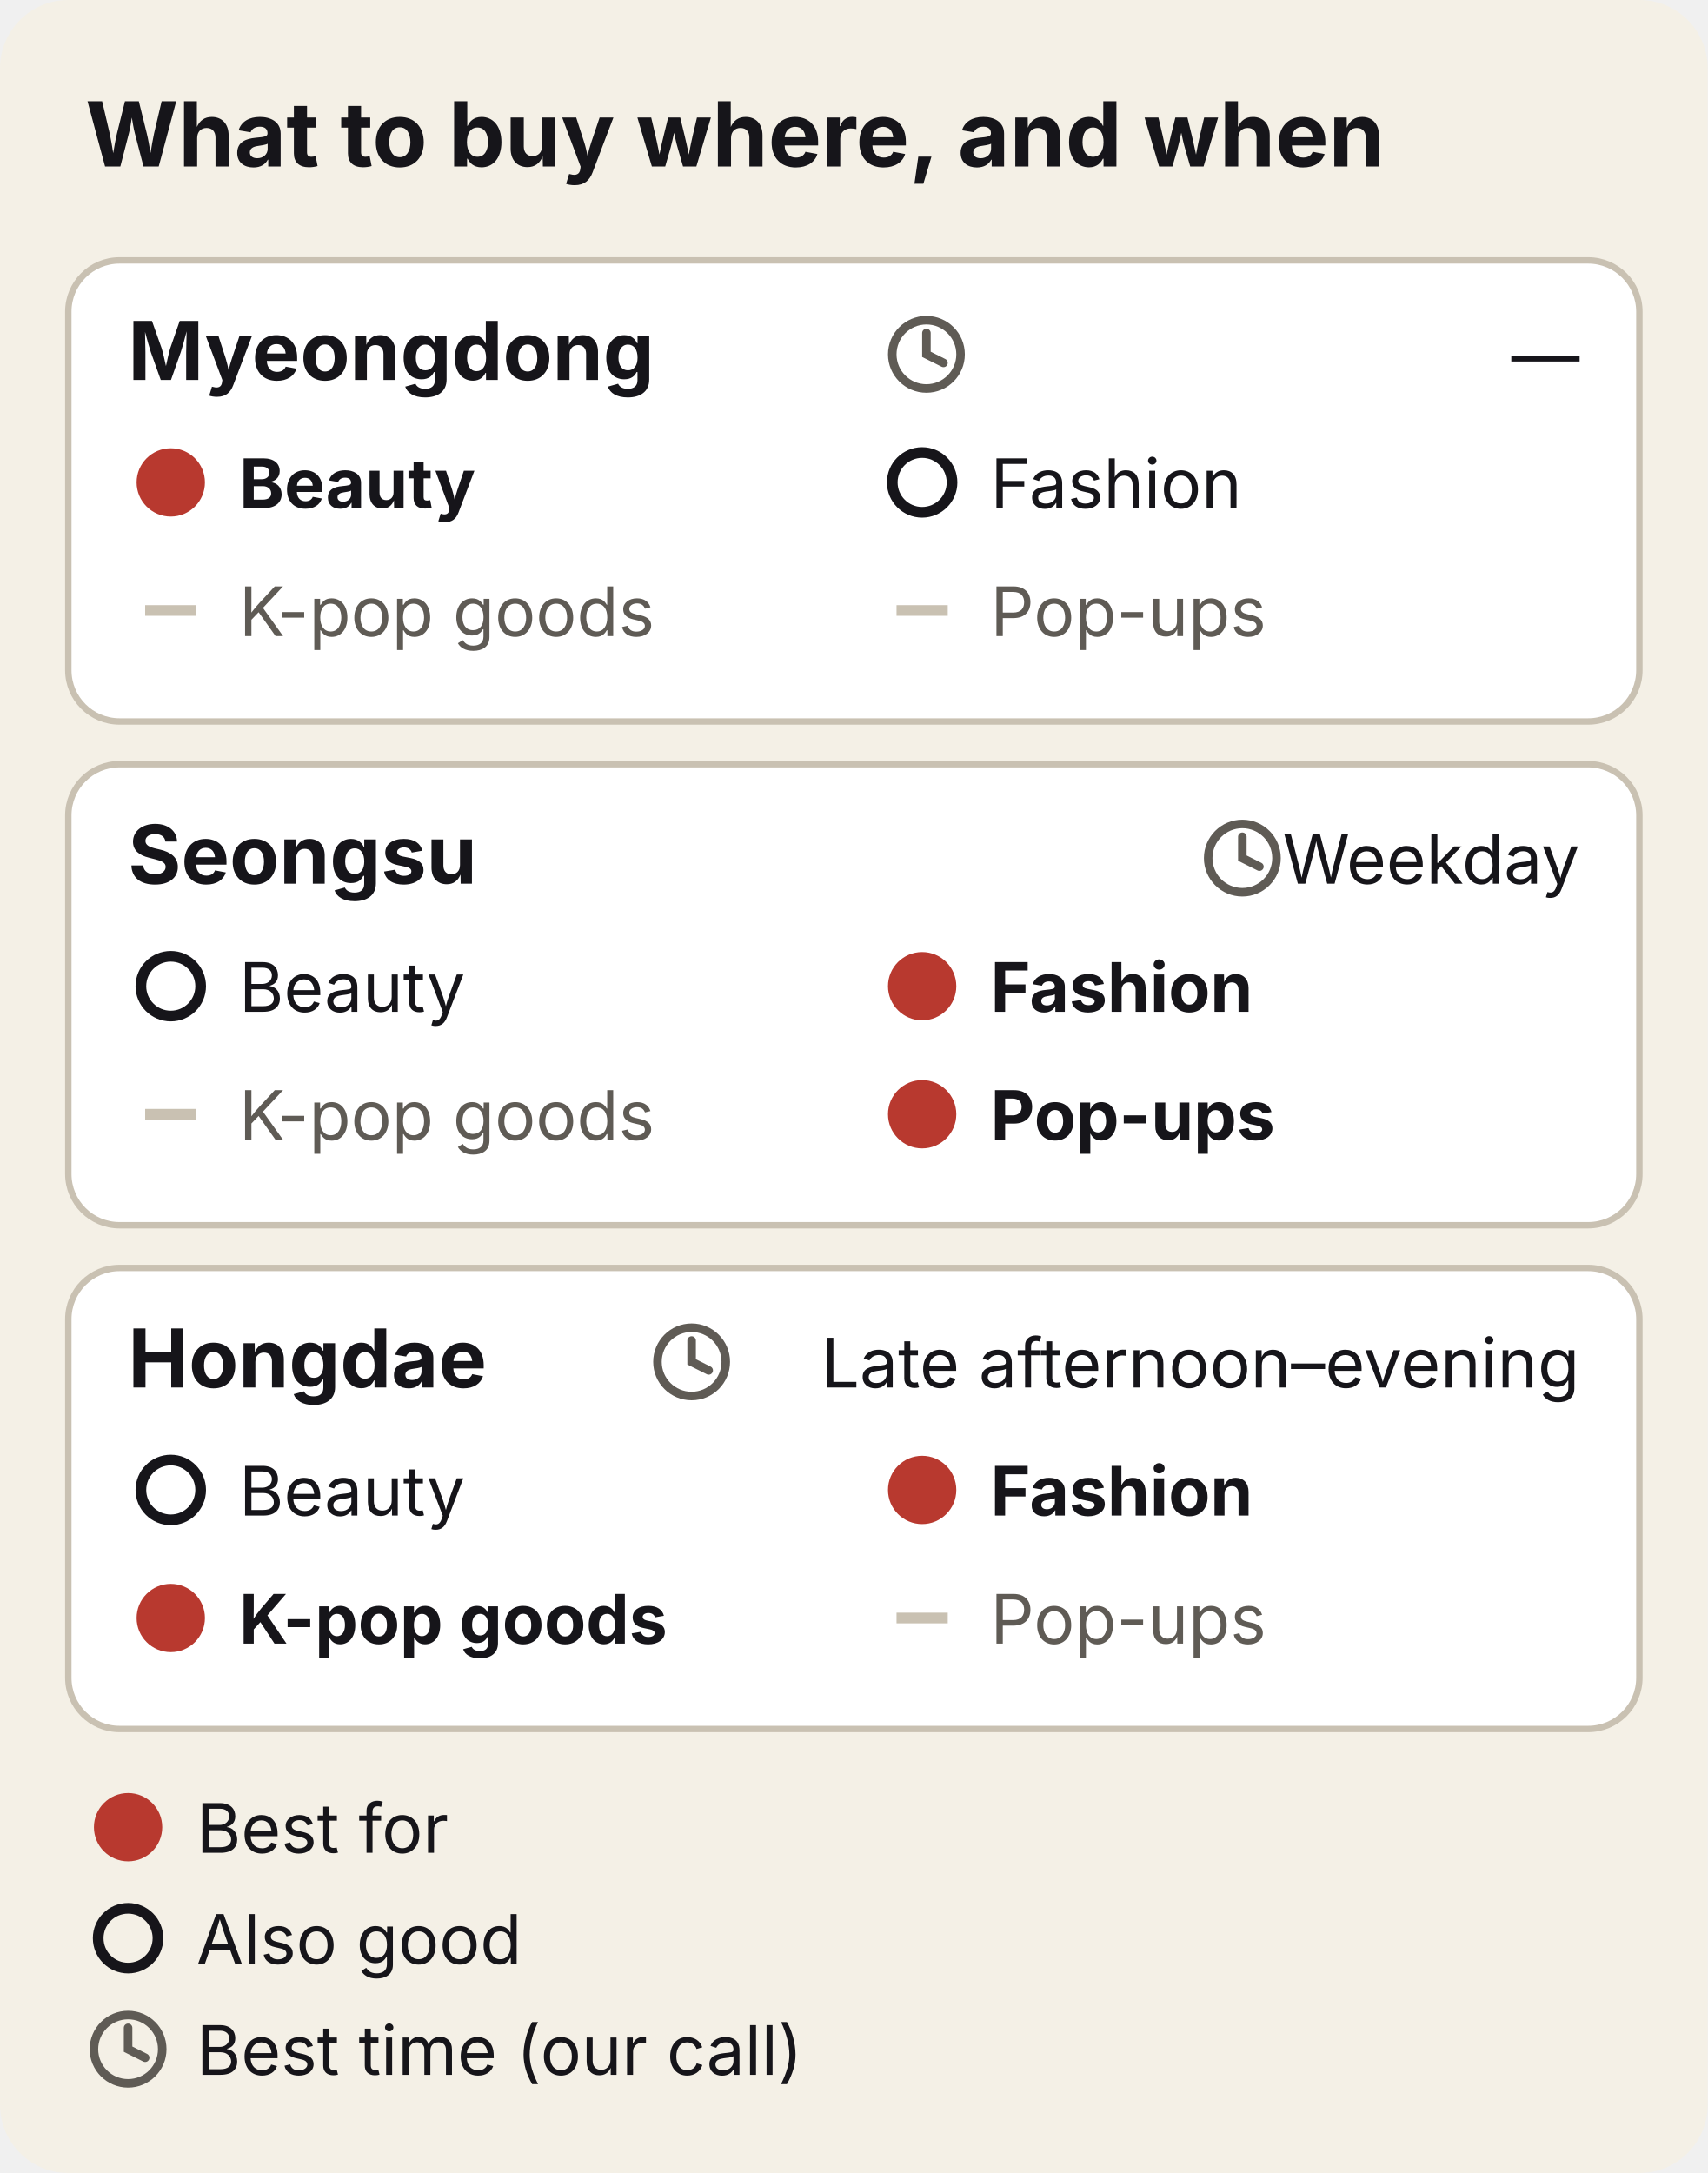
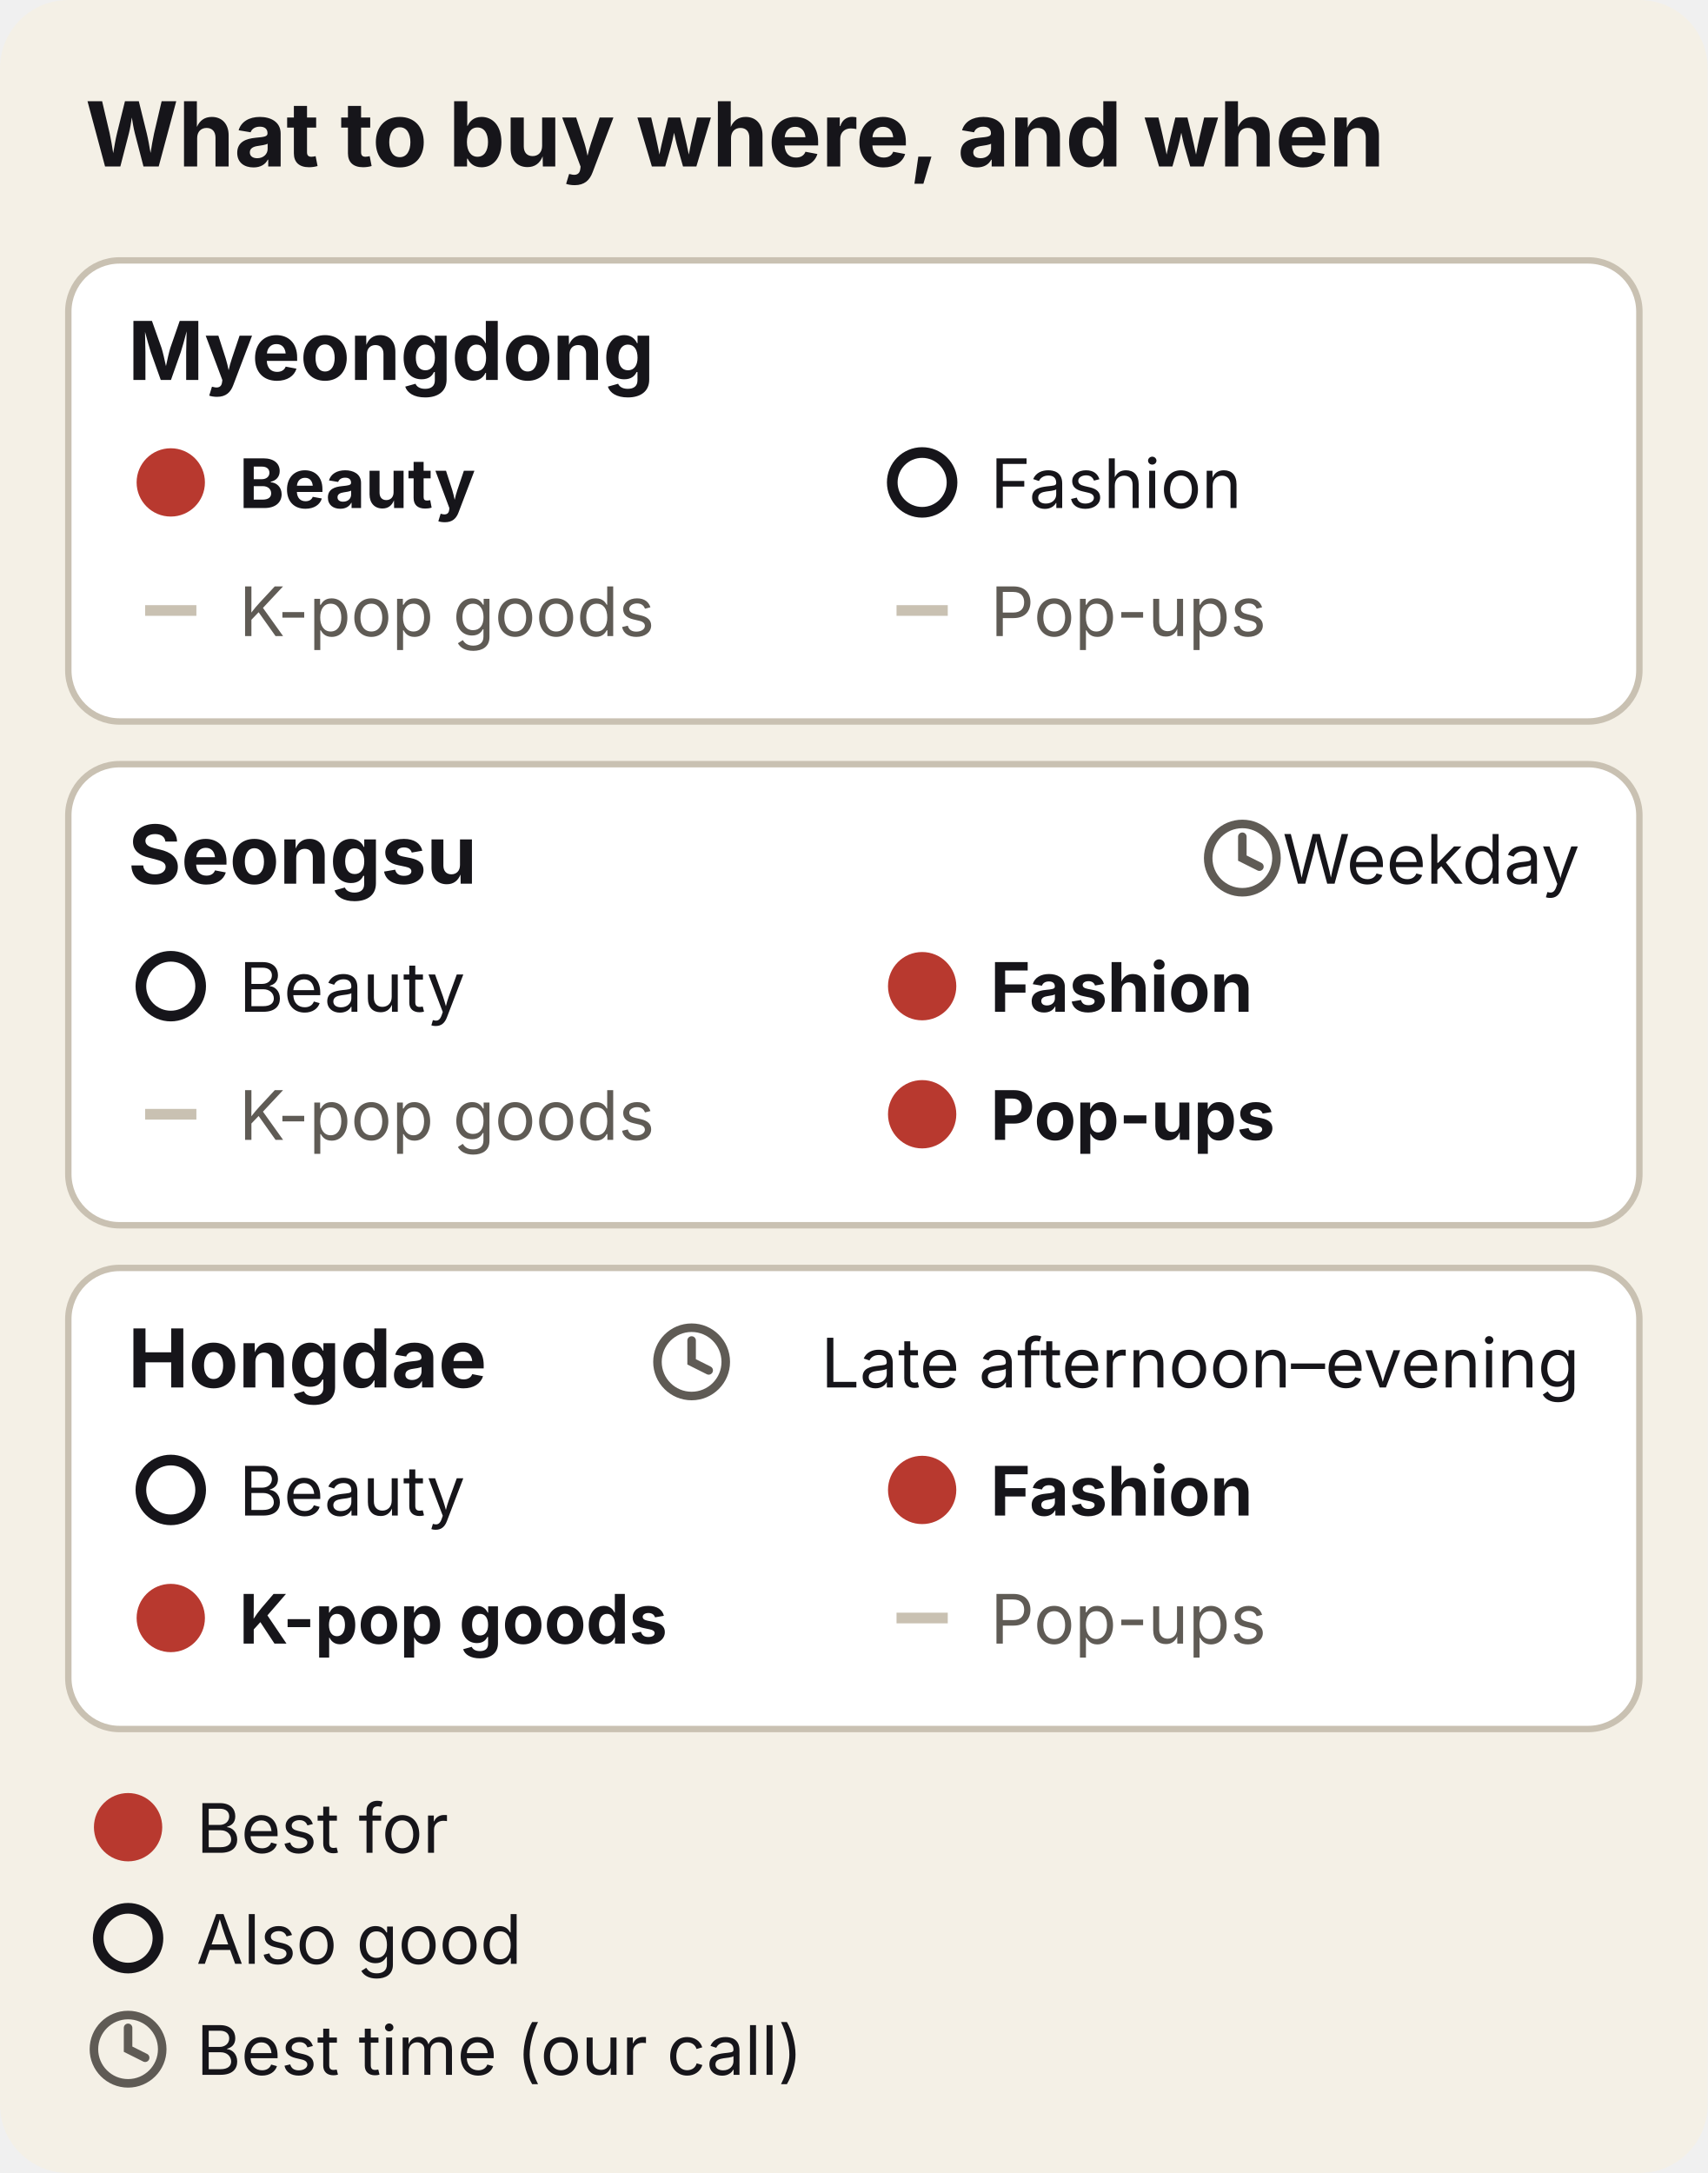
<svg xmlns="http://www.w3.org/2000/svg" viewBox="0 0 400 509" role="img" aria-label="What to buy where, and when" font-family="system-ui, -apple-system, &quot;Noto Sans KR&quot;, &quot;Noto Sans JP&quot;, &quot;Noto Sans TC&quot;, sans-serif">
  <rect width="400" height="509" rx="16" fill="#f4f0e6" />
  <defs>
    <marker id="ah" viewBox="0 0 10 10" refX="9" refY="5" markerWidth="7" markerHeight="7" orient="auto-start-reverse">
      <path d="M0,0 L10,5 L0,10 z" fill="#16151a" />
    </marker>
  </defs>
  <text x="20" y="39" font-size="21" fill="#16151a" font-weight="bold" text-anchor="start">What to buy where, and when</text>
  <rect x="16" y="61" width="368" height="108" rx="12" fill="#ffffff" stroke="#c9c1b2" stroke-width="1.5" />
  <text x="30" y="89" font-size="19" fill="#16151a" font-weight="bold" text-anchor="start">Myeongdong</text>
-   <circle cx="217" cy="83" r="8" fill="none" stroke="#5f5b55" stroke-width="2" />
-   <path d="M217,78 L217,83 L221,85" fill="none" stroke="#5f5b55" stroke-width="2" stroke-linecap="round" />
-   <text x="370" y="89" font-size="16" fill="#16151a" text-anchor="end">—</text>
  <circle cx="40" cy="113" r="8" fill="#b8392f" />
  <text x="56" y="119" font-size="16" fill="#16151a" font-weight="bold" text-anchor="start">Beauty</text>
  <circle cx="216" cy="113" r="7" fill="none" stroke="#16151a" stroke-width="2.5" />
  <text x="232" y="119" font-size="16" fill="#16151a" text-anchor="start">Fashion</text>
  <line x1="34" y1="143" x2="46" y2="143" stroke="#c9c1b2" stroke-width="2.5" />
  <text x="56" y="149" font-size="16" fill="#5f5b55" text-anchor="start">K-pop goods</text>
  <line x1="210" y1="143" x2="222" y2="143" stroke="#c9c1b2" stroke-width="2.5" />
  <text x="232" y="149" font-size="16" fill="#5f5b55" text-anchor="start">Pop-ups</text>
  <rect x="16" y="179" width="368" height="108" rx="12" fill="#ffffff" stroke="#c9c1b2" stroke-width="1.5" />
  <text x="30" y="207" font-size="19" fill="#16151a" font-weight="bold" text-anchor="start">Seongsu</text>
  <circle cx="291" cy="201" r="8" fill="none" stroke="#5f5b55" stroke-width="2" />
  <path d="M291,196 L291,201 L295,203" fill="none" stroke="#5f5b55" stroke-width="2" stroke-linecap="round" />
  <text x="370" y="207" font-size="16" fill="#16151a" text-anchor="end">Weekday</text>
  <circle cx="40" cy="231" r="7" fill="none" stroke="#16151a" stroke-width="2.5" />
  <text x="56" y="237" font-size="16" fill="#16151a" text-anchor="start">Beauty</text>
  <circle cx="216" cy="231" r="8" fill="#b8392f" />
  <text x="232" y="237" font-size="16" fill="#16151a" font-weight="bold" text-anchor="start">Fashion</text>
  <line x1="34" y1="261" x2="46" y2="261" stroke="#c9c1b2" stroke-width="2.5" />
  <text x="56" y="267" font-size="16" fill="#5f5b55" text-anchor="start">K-pop goods</text>
  <circle cx="216" cy="261" r="8" fill="#b8392f" />
  <text x="232" y="267" font-size="16" fill="#16151a" font-weight="bold" text-anchor="start">Pop-ups</text>
  <rect x="16" y="297" width="368" height="108" rx="12" fill="#ffffff" stroke="#c9c1b2" stroke-width="1.5" />
  <text x="30" y="325" font-size="19" fill="#16151a" font-weight="bold" text-anchor="start">Hongdae</text>
  <circle cx="162" cy="319" r="8" fill="none" stroke="#5f5b55" stroke-width="2" />
  <path d="M162,314 L162,319 L166,321" fill="none" stroke="#5f5b55" stroke-width="2" stroke-linecap="round" />
  <text x="370" y="325" font-size="16" fill="#16151a" text-anchor="end">Late afternoon–evening</text>
  <circle cx="40" cy="349" r="7" fill="none" stroke="#16151a" stroke-width="2.5" />
  <text x="56" y="355" font-size="16" fill="#16151a" text-anchor="start">Beauty</text>
  <circle cx="216" cy="349" r="8" fill="#b8392f" />
  <text x="232" y="355" font-size="16" fill="#16151a" font-weight="bold" text-anchor="start">Fashion</text>
  <circle cx="40" cy="379" r="8" fill="#b8392f" />
  <text x="56" y="385" font-size="16" fill="#16151a" font-weight="bold" text-anchor="start">K-pop goods</text>
  <line x1="210" y1="379" x2="222" y2="379" stroke="#c9c1b2" stroke-width="2.5" />
  <text x="232" y="385" font-size="16" fill="#5f5b55" text-anchor="start">Pop-ups</text>
  <circle cx="30" cy="428" r="8" fill="#b8392f" />
  <text x="46" y="434" font-size="16" fill="#16151a" text-anchor="start">Best for</text>
  <circle cx="30" cy="454" r="7" fill="none" stroke="#16151a" stroke-width="2.5" />
  <text x="46" y="460" font-size="16" fill="#16151a" text-anchor="start">Also good</text>
  <circle cx="30" cy="480" r="8" fill="none" stroke="#5f5b55" stroke-width="2" />
  <path d="M30,475 L30,480 L34,482" fill="none" stroke="#5f5b55" stroke-width="2" stroke-linecap="round" />
  <text x="46" y="486" font-size="16" fill="#16151a" text-anchor="start">Best time (our call)</text>
</svg>
